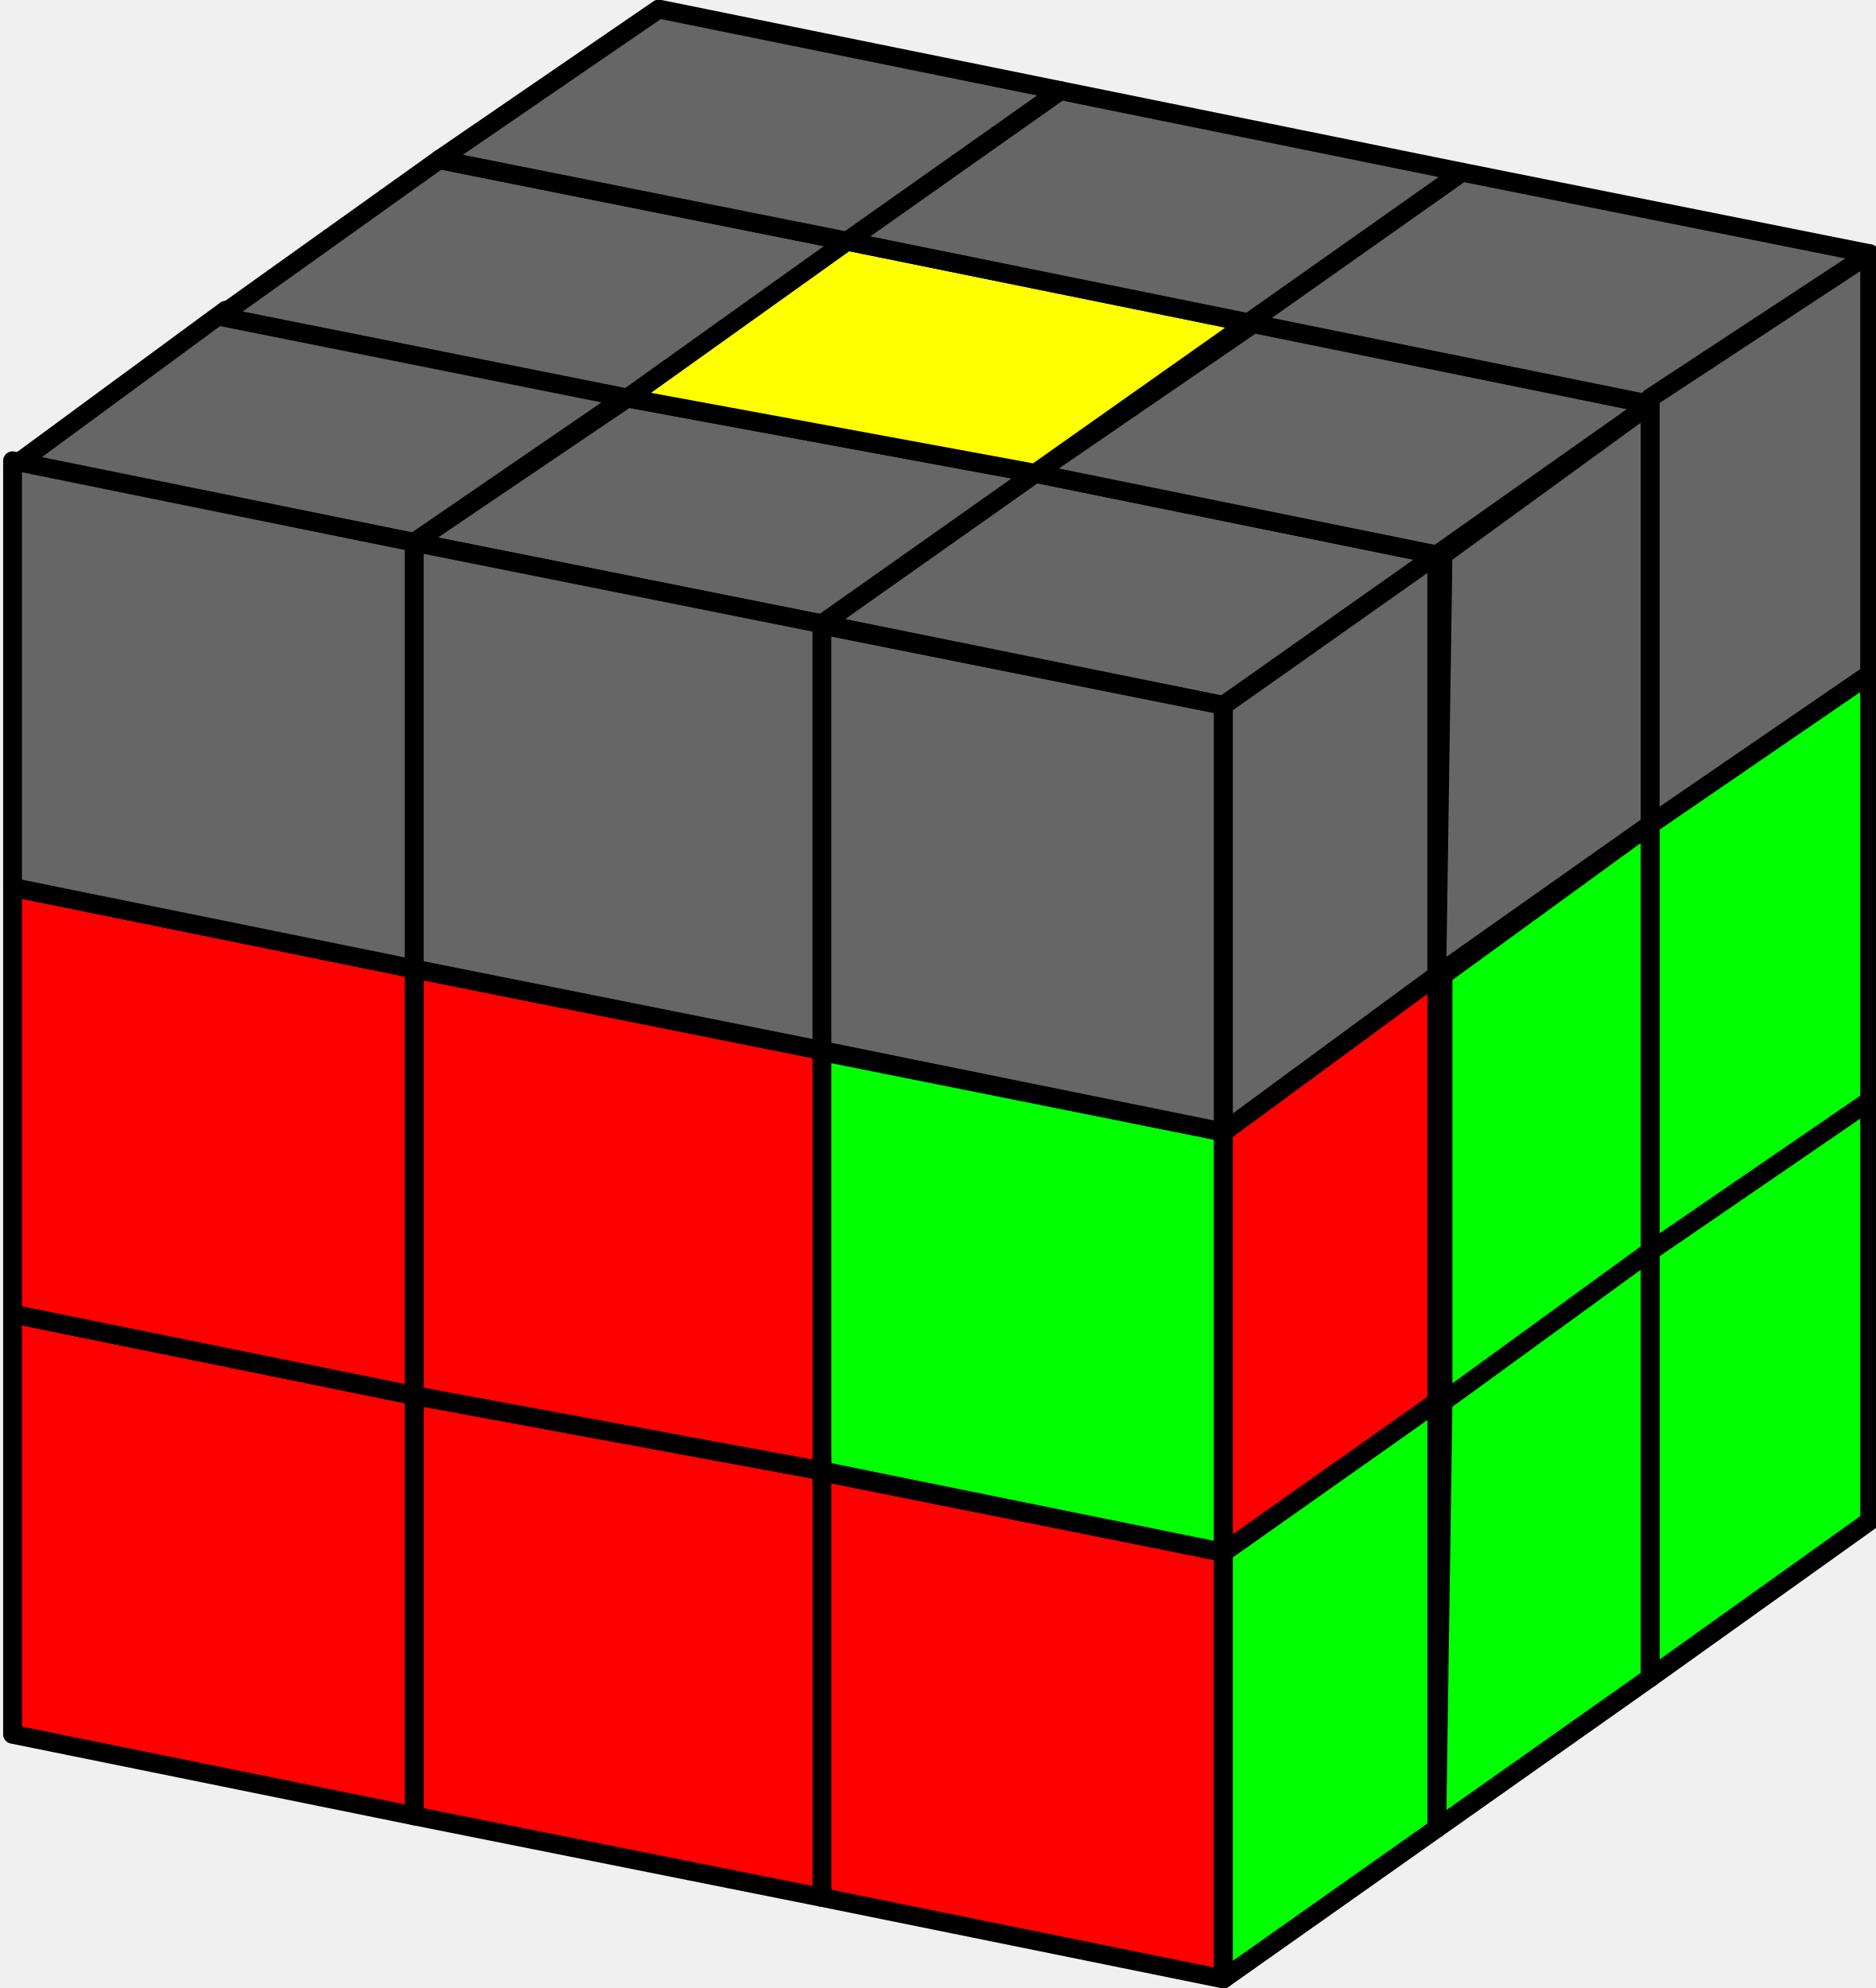
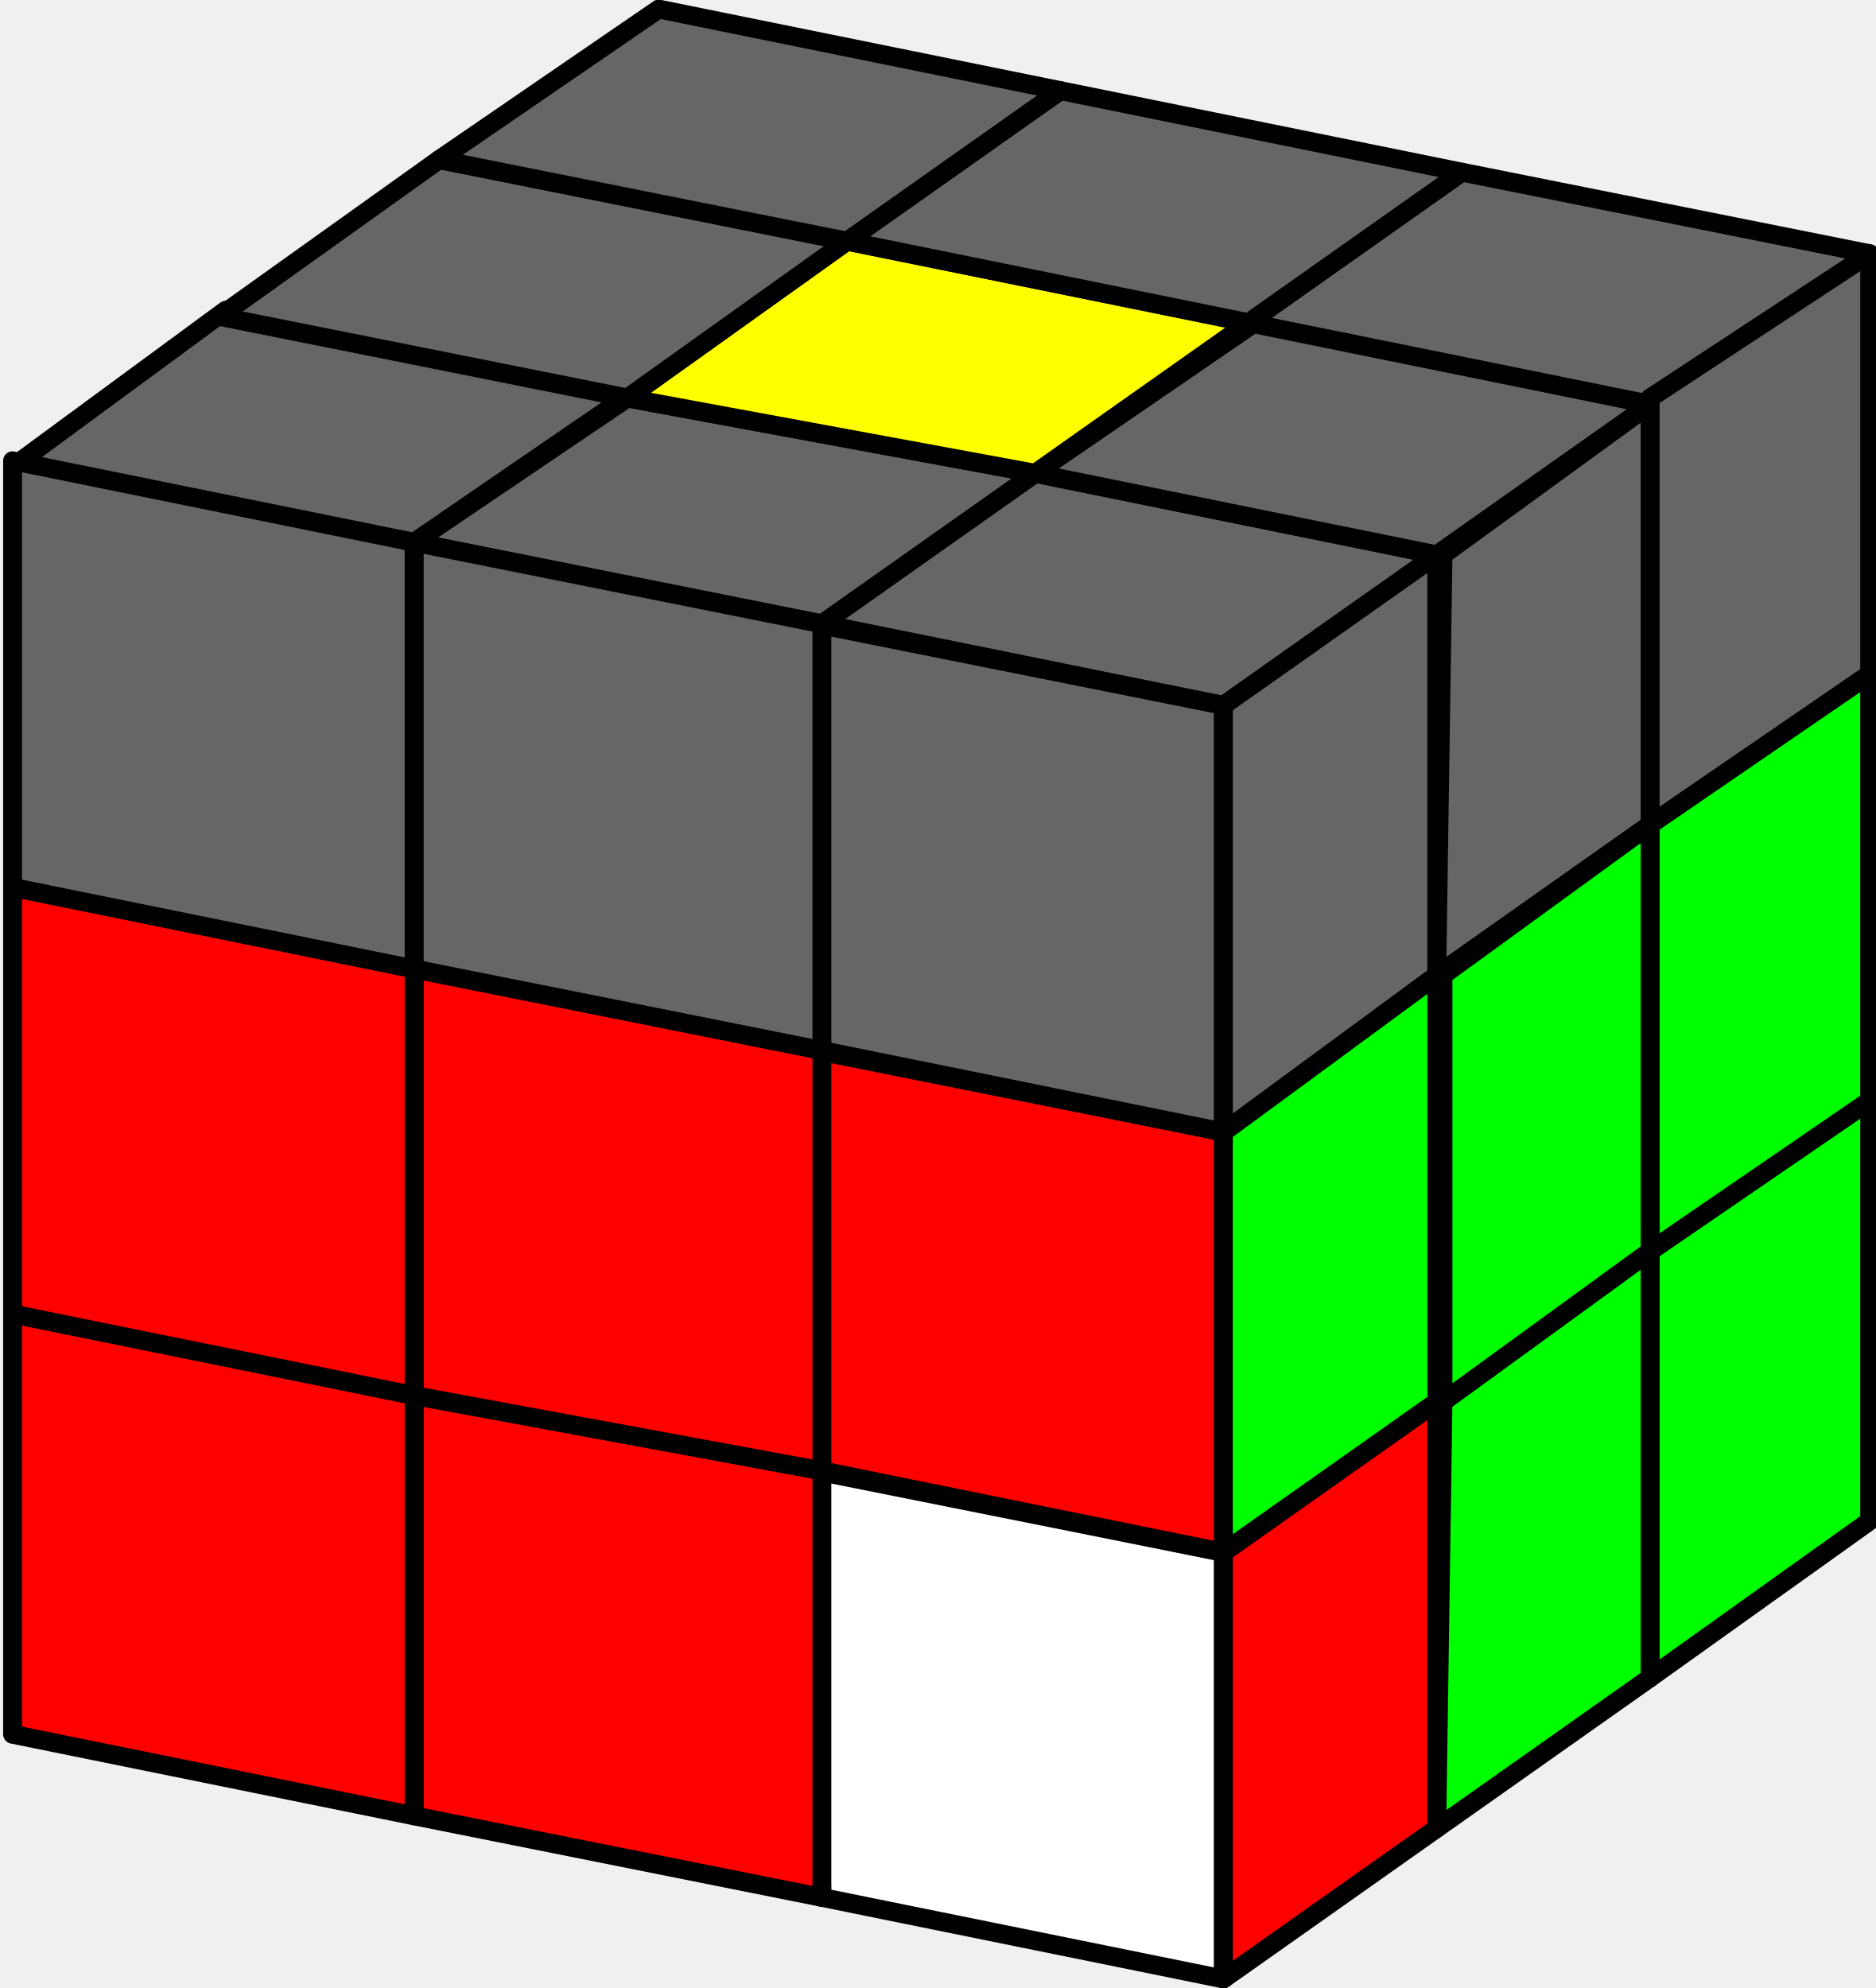
<svg xmlns="http://www.w3.org/2000/svg" width="225.7" height="239.2" viewBox="0 0 29.9 31.6">
  <g stroke="#000000" stroke-linejoin="round" stroke-width="0.3" paint-order="fill markers stroke">
    <path fill="#666666" d="m96.5 123.2 6.4 1.3-3.4 2.4-6.4-1.3z" transform="translate(-80 -115.7)" />
    <path fill="#666666" d="m90 122 6.5 1.2-3.4 2.4-6.5-1.3z" transform="translate(-80 -115.7)" />
    <path fill="#666666" d="m83.6 120.6 6.5 1.3-3.5 2.4-6.4-1.2z" transform="translate(-80 -115.7)" />
    <path fill="#666666" d="m100 120.8 6.3 1.3-3.4 2.4-6.4-1.3z" transform="translate(-80 -115.7)" />
    <path fill="#ffff00" d="m93.5 119.5 6.4 1.3-3.4 2.4L90 122z" transform="translate(-80 -115.7)" />
    <path fill="#666666" d="m87 118.2 6.5 1.3L90 122l-6.5-1.3z" transform="translate(-80 -115.7)" />
    <path fill="#666666" d="m103.3 118.4 6.5 1.3-3.5 2.4-6.4-1.3z" transform="translate(-80 -115.7)" />
    <path fill="#666666" d="m96.9 117.1 6.4 1.3-3.4 2.4-6.4-1.3z" transform="translate(-80 -115.7)" />
    <path fill="#666666" d="m90.5 115.8 6.4 1.3-3.4 2.4-6.5-1.3z" transform="translate(-80 -115.7)" />
-     <path fill="#ff0000" d="m93 139.1 6.5 1.3v6.8l-6.4-1.3z" transform="translate(-80 -115.7)" />
+     <path fill="#ffffff" d="m93 139.1 6.5 1.3v6.8l-6.4-1.3z" transform="translate(-80 -115.7)" />
    <path fill="#ff0000" d="m86.6 137.9 6.5 1.2v6.8l-6.5-1.3z" transform="translate(-80 -115.7)" />
    <path fill="#ff0000" d="m80.2 136.6 6.4 1.3v6.7l-6.4-1.3Z" transform="translate(-80 -115.7)" />
-     <path fill="#00ff00" d="m93 132.4 6.5 1.3v6.7l-6.4-1.3z" transform="translate(-80 -115.7)" />
+     <path fill="#ff0000" d="m93 132.4 6.5 1.3v6.7l-6.4-1.3z" transform="translate(-80 -115.7)" />
    <path fill="#ff0000" d="m86.6 131.1 6.5 1.3v6.7l-6.5-1.2z" transform="translate(-80 -115.7)" />
    <path fill="#ff0000" d="m80.2 129.8 6.4 1.3v6.8l-6.4-1.3z" transform="translate(-80 -115.7)" />
    <path fill="#666666" d="m93 125.6 6.5 1.3v6.8l-6.4-1.3z" transform="translate(-80 -115.7)" />
    <path fill="#666666" d="m86.6 124.3 6.5 1.3v6.8l-6.5-1.3z" transform="translate(-80 -115.7)" />
    <path fill="#666666" d="m80.2 123 6.4 1.3v6.8l-6.4-1.3z" transform="translate(-80 -115.7)" />
    <path fill="#00ff00" d="m106.3 135.6 3.5-2.4v6.7l-3.5 2.5z" transform="translate(-80 -115.7)" />
    <path fill="#00ff00" d="m103 138 3.3-2.4v6.8l-3.4 2.4z" transform="translate(-80 -115.7)" />
-     <path fill="#00ff00" d="m99.5 140.4 3.4-2.4v6.8l-3.4 2.4z" transform="translate(-80 -115.7)" />
+     <path fill="#ff0000" d="m99.5 140.4 3.4-2.4v6.8l-3.4 2.4z" transform="translate(-80 -115.7)" />
    <path fill="#00ff00" d="m106.3 128.8 3.5-2.4v6.8l-3.5 2.4z" transform="translate(-80 -115.7)" />
    <path fill="#00ff00" d="m103 131.2 3.3-2.4v6.8L103 138z" transform="translate(-80 -115.7)" />
-     <path fill="#ff0000" d="m99.5 133.7 3.4-2.5v6.8l-3.4 2.4z" transform="translate(-80 -115.7)" />
+     <path fill="#00ff00" d="m99.5 133.7 3.4-2.5v6.8l-3.4 2.4z" transform="translate(-80 -115.7)" />
    <path fill="#666666" d="m106.3 122 3.5-2.3v6.7l-3.5 2.4z" transform="translate(-80 -115.7)" />
    <path fill="#666666" d="m103 124.5 3.3-2.4v6.7l-3.4 2.4z" transform="translate(-80 -115.7)" />
    <path fill="#666666" d="m99.5 126.9 3.4-2.4v6.7l-3.4 2.5z" transform="translate(-80 -115.7)" />
  </g>
</svg>
